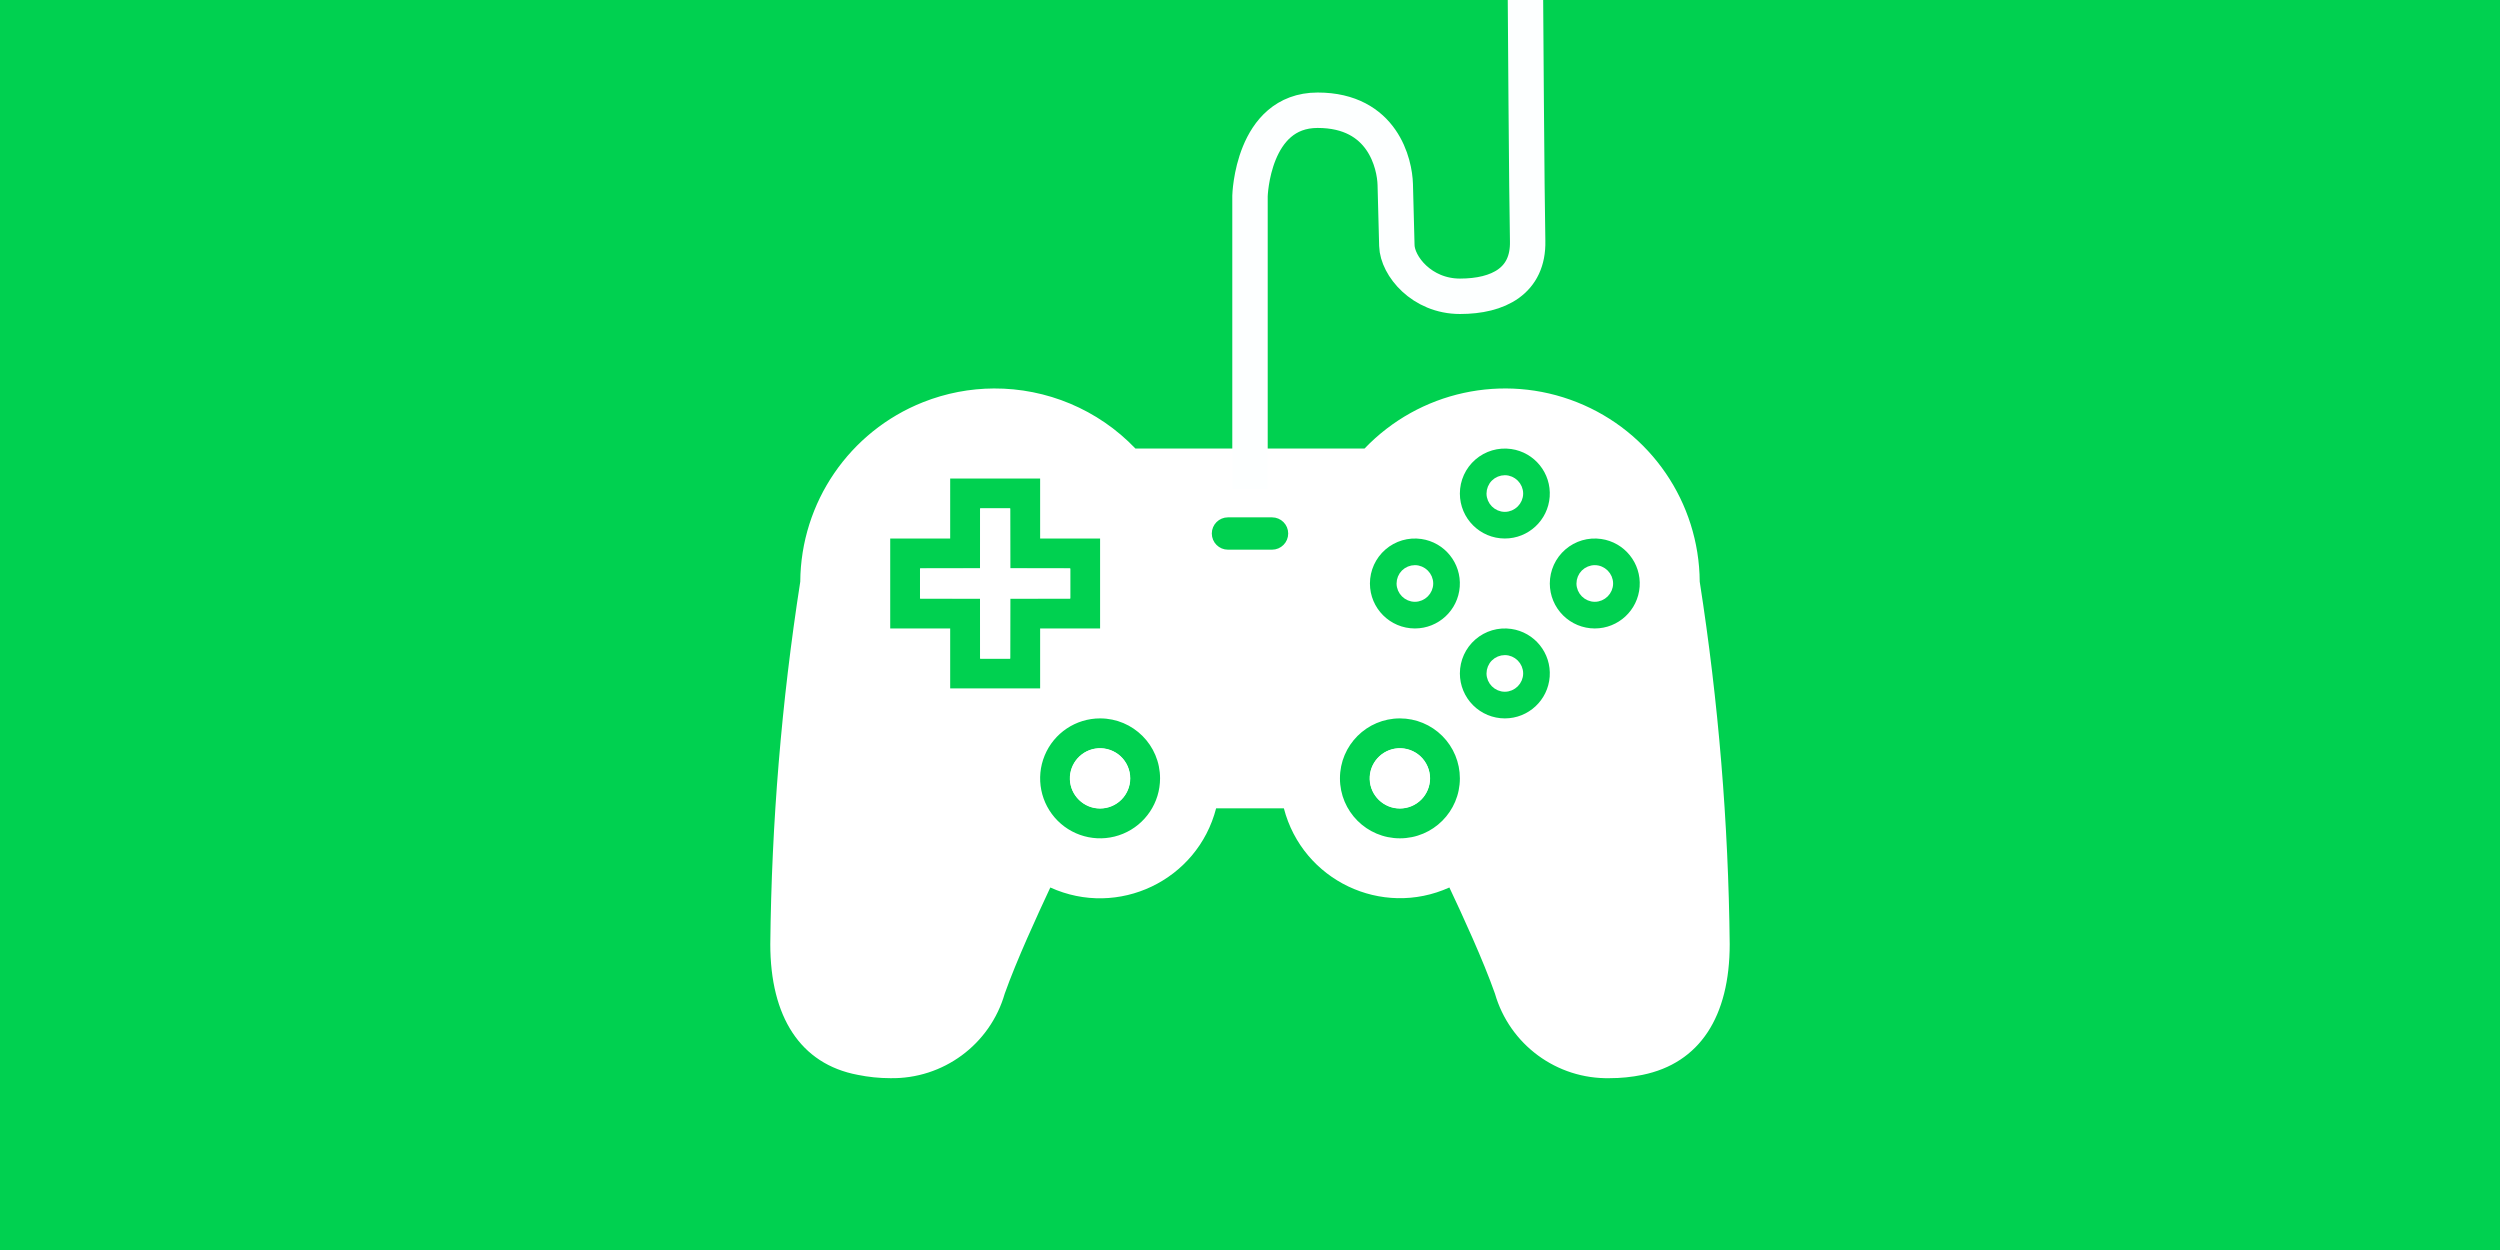
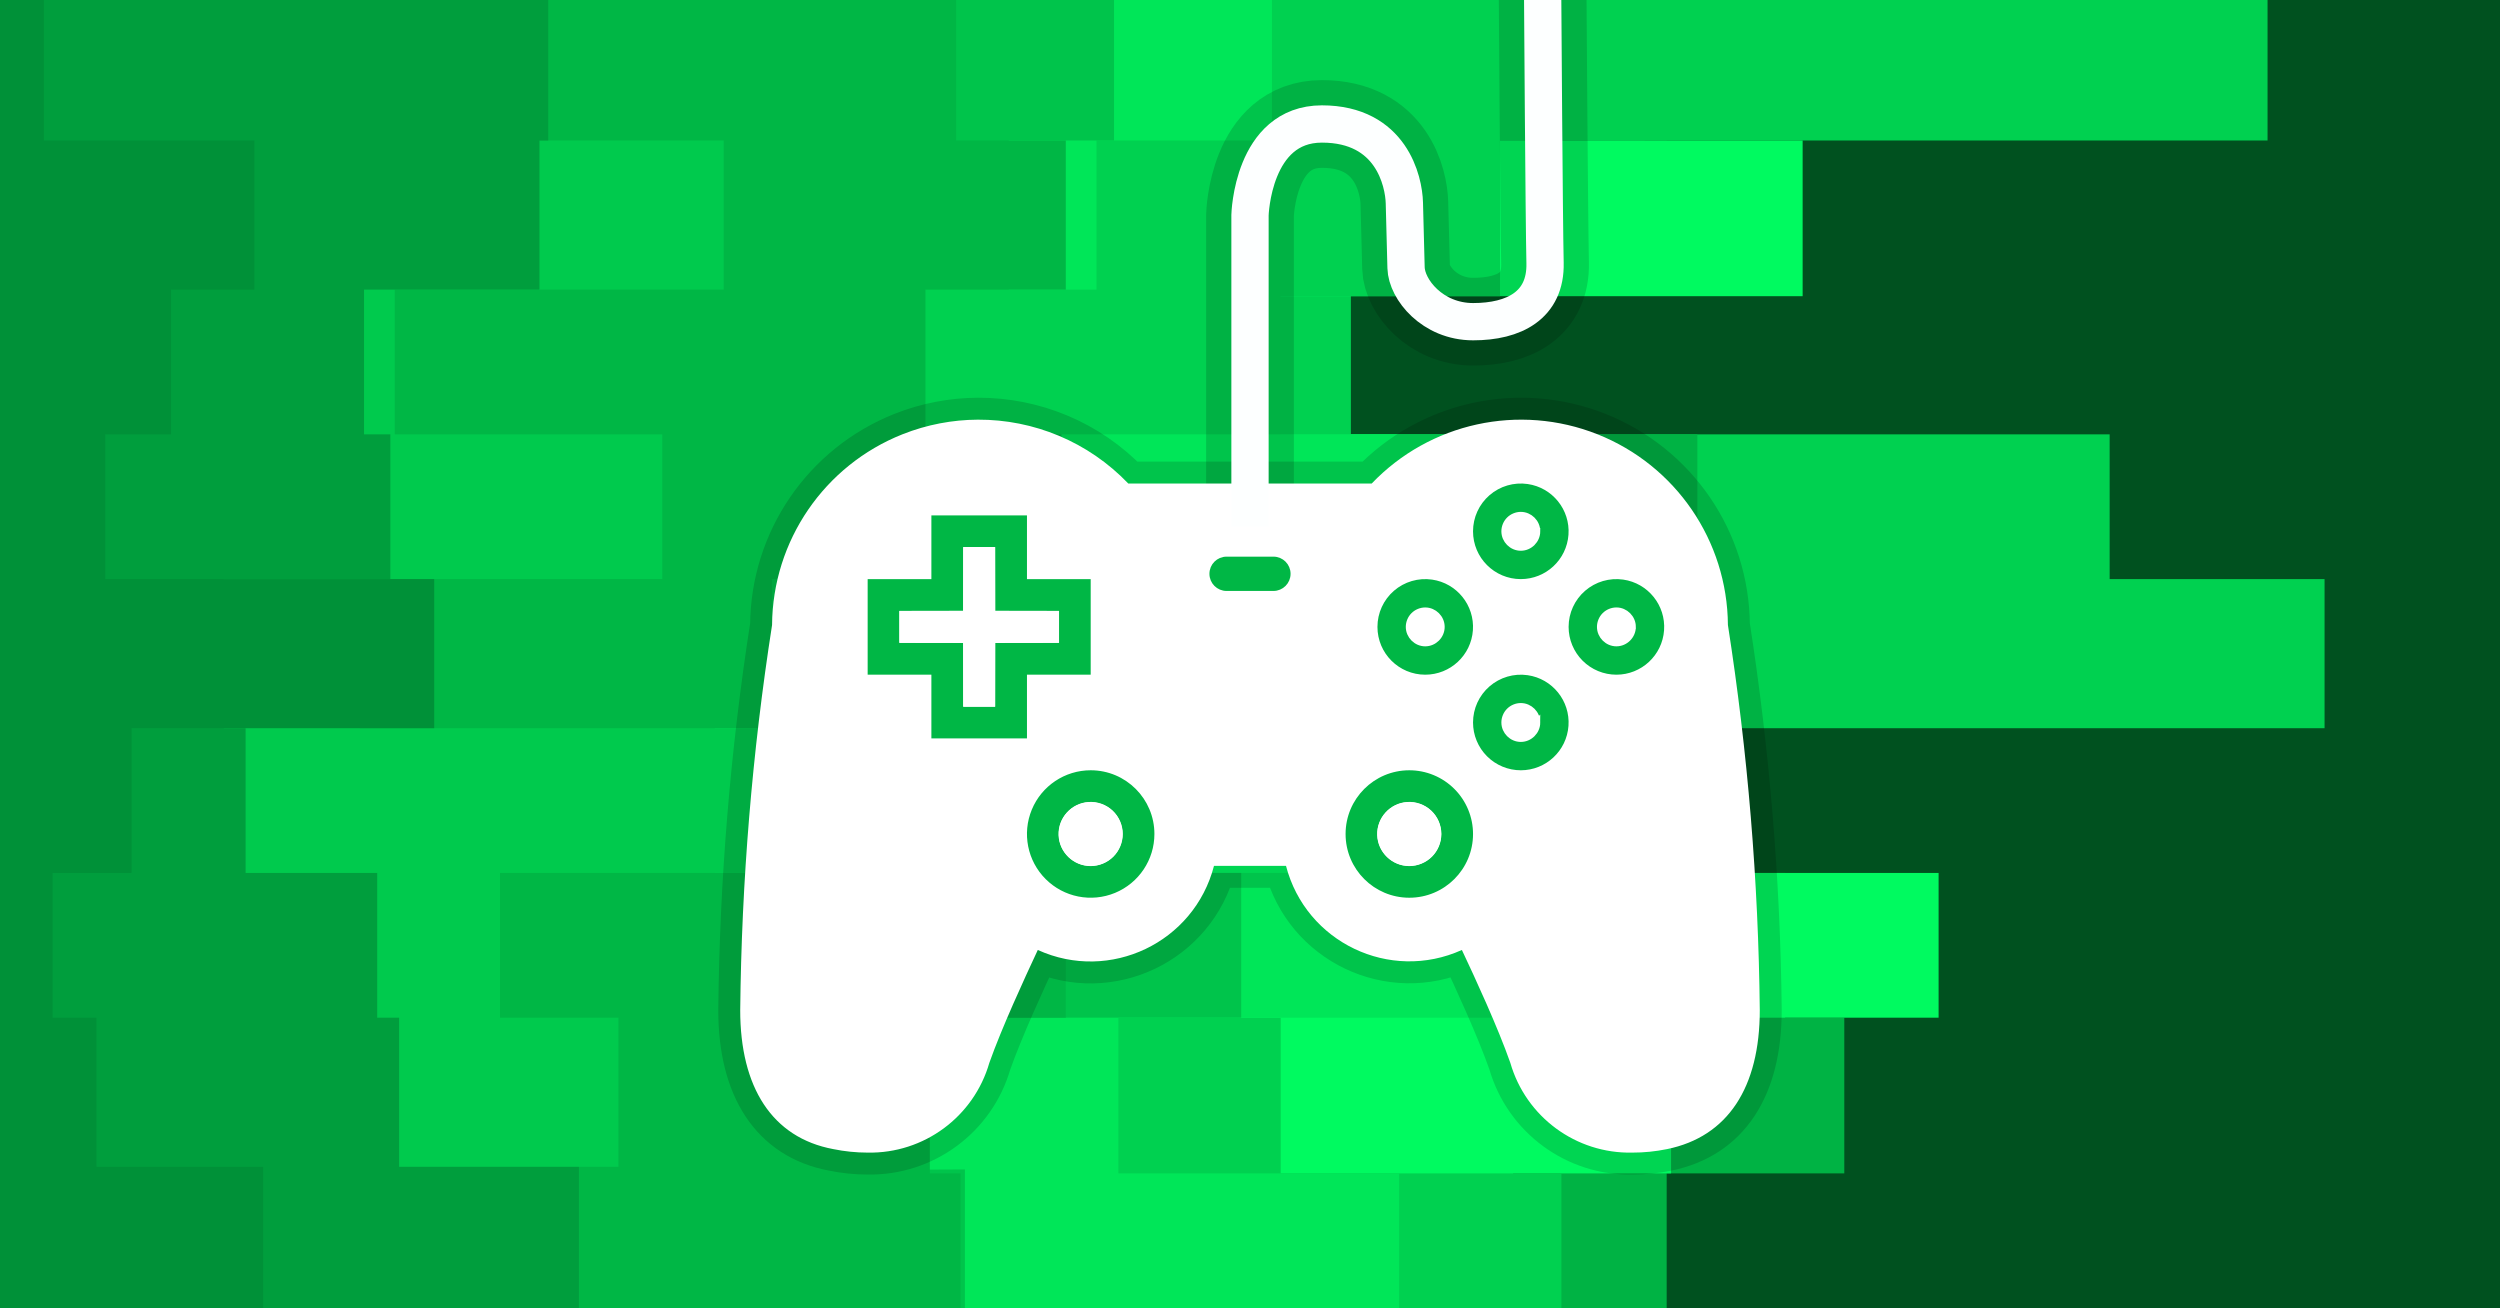
- <svg xmlns="http://www.w3.org/2000/svg" width="600" height="300" viewBox="0 0 600 300">
-   <g stroke-miterlimit="10" style="mix-blend-mode:normal;fill-rule:nonzero;stroke-linecap:butt;stroke-linejoin:miter;stroke-dasharray:none;stroke-dashoffset:0">
-     <path fill="#00511f" d="M0 300V0h600v300z" />
-     <rect fill="#00d150" width="600" height="300" />
-     <path fill="#fff" d="M272.512 107.655h54.973c13.145-13.743 33.31-18.144 50.985-11.125 17.675 7.019 29.328 24.055 29.463 43.072 4.489 28.787 6.894 57.861 7.196 86.995 0 17.413-7.196 28.565-20.939 31.372-2.581.529-5.209.795-7.844.792-12.725.268-24.037-8.06-27.559-20.291-2.806-7.987-7.843-18.926-10.937-25.474-16.266 7.356-35.236-1.715-39.72-18.995h-16.262c-4.476 17.324-23.506 26.408-39.792 18.995-3.094 6.62-8.132 17.559-10.938 25.474-3.515 12.205-14.788 20.526-27.487 20.291-2.61-.003-5.213-.268-7.77-.792-13.815-2.59-21.011-13.958-21.011-31.372.301-29.134 2.705-58.208 7.194-86.995.134-19.017 11.788-36.053 29.463-43.072 5.523-2.194 11.289-3.272 17.008-3.298 12.583-.058 24.939 4.974 33.976 14.423z" />
-     <path fill="none" stroke="#fdffff" stroke-width="8.5" d="M300 117.384V47.024s.541-20.567 16.237-20.567c15.696 0 18.497 12.946 18.624 17.828.128 4.882.255 9.764.383 14.646.128 4.882 5.954 12.178 15.155 12.178 9.201 0 16.461-3.677 16.237-13.26-.216-9.214-.541-60.382-.541-60.382" />
-     <g stroke-miterlimit="10">
-       <path fill="#00d150" d="M354.094 110.292c2.366-2.05 5.505-2.972 8.603-2.527 5.603.807 9.631 5.806 9.228 11.453-.404 5.647-5.101 10.022-10.763 10.024-5.961-0-10.792-4.832-10.793-10.793-0-3.13 1.359-6.106 3.725-8.157zm-126.05 4.56h21.587v14.39h14.391v21.587h-14.391v14.391h-21.587V150.828H213.652v-21.587h14.391zm136.715 3.599c0-1.987-1.61-3.598-3.597-3.599-.954-0-1.869.379-2.544 1.053-.675.675-1.054 1.59-1.054 2.544-0 1.987 1.61 3.598 3.597 3.599 1.987 0 3.598-1.61 3.599-3.597zm-129.519 3.595v14.391h-14.391v7.196h14.391v14.391h7.196v-14.391h14.391v-7.196h-14.391V122.045zm97.268 9.833c2.366-2.05 5.506-2.972 8.604-2.526 5.604.807 9.632 5.806 9.228 11.454-.404 5.647-5.103 10.022-10.764 10.023-5.96-0-10.792-4.832-10.793-10.793-0-3.131 1.359-6.107 3.725-8.157zm43.173 0c2.366-2.05 5.506-2.972 8.604-2.526 5.603.807 9.631 5.806 9.228 11.453-.404 5.647-5.101 10.022-10.763 10.024-2.863 0-5.608-1.137-7.633-3.161-2.024-2.024-3.162-4.769-3.162-7.632-0-3.131 1.359-6.107 3.725-8.157zm-32.506 8.155c-0-1.987-1.612-3.597-3.599-3.597-.954 0-1.869.38-2.544 1.054-.675.675-1.053 1.59-1.053 2.544.001 1.987 1.612 3.597 3.599 3.597 1.987-.001 3.597-1.612 3.597-3.599zm39.576-3.597c-.955-0-1.87.379-2.545 1.054-.675.675-1.054 1.59-1.054 2.545.001 1.987 1.611 3.597 3.598 3.597 1.987-0 3.597-1.611 3.597-3.597 0-1.987-1.61-3.598-3.597-3.598zm-28.655 17.029c2.365-2.05 5.504-2.972 8.603-2.527 5.603.807 9.631 5.806 9.228 11.453-.404 5.647-5.101 10.022-10.763 10.024-2.863-0-5.608-1.138-7.632-3.162-2.024-2.024-3.161-4.77-3.161-7.633 0-3.13 1.36-6.106 3.725-8.155zm10.664 8.157c0-1.987-1.61-3.598-3.597-3.599-.954-0-1.869.379-2.544 1.053-.675.675-1.054 1.59-1.054 2.544-0 1.987 1.61 3.598 3.597 3.599 1.987 0 3.598-1.61 3.599-3.597zm-114.033 19.676c2.228-5.378 7.476-8.883 13.297-8.883 7.948.001 14.39 6.444 14.39 14.391-0 5.821-3.507 11.068-8.884 13.296-5.378 2.227-11.568.996-15.683-3.12-4.116-4.116-5.347-10.306-3.119-15.684zm70.861 5.508c-0-7.948 6.443-14.391 14.391-14.391 3.817-0 7.477 1.516 10.176 4.215 2.699 2.699 4.215 6.359 4.215 10.176-0 7.948-6.443 14.391-14.391 14.391-7.948-0-14.391-6.443-14.391-14.391zm-52.653-5.26c-1.457-1.361-3.414-2.056-5.403-1.92-3.878.255-6.853 3.542-6.72 7.426.133 3.884 3.325 6.96 7.211 6.95 1.908 0 3.739-.758 5.088-2.108 1.349-1.349 2.108-3.18 2.108-5.088 0-1.994-.827-3.899-2.284-5.26zm71.955 0c-1.457-1.361-3.414-2.056-5.403-1.92-3.878.255-6.853 3.542-6.72 7.426.133 3.884 3.325 6.96 7.211 6.95 1.908 0 3.739-.758 5.088-2.108 1.349-1.349 2.108-3.18 2.108-5.088 0-1.994-.827-3.899-2.284-5.26z" />
-       <path fill="#fff" stroke="#fff" stroke-width="1.5" d="M386.396 140.035c-0 1.987-1.661 3.647-3.647 3.647-1.987 0-3.648-1.66-3.648-3.647-0-.955.393-1.905 1.068-2.58.675-.675 1.626-1.069 2.58-1.068 1.987.001 3.647 1.661 3.647 3.648z" data-paper-data="{&quot;noHover&quot;:false,&quot;origItem&quot;:[&quot;Path&quot;,{&quot;applyMatrix&quot;:true,&quot;segments&quot;:[[[357.74897,136.43652],[1.98674,0.00053],[-0.95452,-0.00025]],[[355.20399,137.49029],[0.67495,-0.67495],[-0.67494,0.67496]],[[354.15023,140.03527],[-0.00025,-0.95452],[0.00054,1.98675]],[[357.74833,143.63209],[-1.98675,0.00017],[1.98676,-0.00018]],[[361.34579,140.03463],[-0.00017,1.98674],[0.00018,-1.98675]]],&quot;closed&quot;:true,&quot;fillColor&quot;:[1,1,1],&quot;strokeWidth&quot;:9.34454}]}" />
-       <path fill="#fff" stroke="#fff" stroke-width="1.5" d="M364.809 118.45c-.001 1.987-1.662 3.647-3.649 3.647-1.987-0-3.647-1.662-3.647-3.649 0-.954.394-1.905 1.069-2.579.675-.675 1.625-1.068 2.58-1.068 1.987.001 3.647 1.662 3.647 3.649z" data-paper-data="{&quot;noHover&quot;:false,&quot;origItem&quot;:[&quot;Path&quot;,{&quot;applyMatrix&quot;:true,&quot;segments&quot;:[[[339.75865,118.44983],[0,0],[0.00049,-1.98698]],[[336.16182,114.85115],[1.98699,0.00054],[-0.95421,-0.00025]],[[333.61748,115.90429],[0.6749,-0.67457],[-0.67491,0.67456]],[[332.56309,118.44812],[0.00021,-0.95421],[-0.00045,1.98698]],[[336.16001,122.04671],[-1.98699,-0.00047],[1.98698,0.00047]],[[339.75864,118.44983],[-0.00051,1.98698],[0,0]]],&quot;closed&quot;:true,&quot;fillColor&quot;:[1,1,1],&quot;strokeWidth&quot;:9.34454}]}" />
-       <path fill="#fff" stroke="#fff" stroke-width="1.5" d="M343.223 140.033c0 1.987-1.66 3.648-3.647 3.649-1.987.001-3.648-1.66-3.649-3.647-0-.954.393-1.905 1.068-2.58.675-.675 1.625-1.069 2.579-1.069 1.987-0 3.648 1.66 3.649 3.647z" data-paper-data="{&quot;noHover&quot;:false,&quot;origItem&quot;:[&quot;Path&quot;,{&quot;applyMatrix&quot;:true,&quot;segments&quot;:[[[318.17325,140.0334],[0,0],[-0.00048,-1.98699]],[[314.57466,136.43648],[1.98699,-0.00045],[-0.95421,0.00021]],[[312.03083,137.49088],[0.67457,-0.6749],[-0.67457,0.6749]],[[310.9777,140.03523],[-0.00025,-0.95421],[0.00054,1.98698]],[[314.5764,143.63205],[-1.98699,0.00051],[1.98698,-0.00051]],[[318.17326,140.0334],[0.00048,1.98699],[0,0]]],&quot;closed&quot;:true,&quot;fillColor&quot;:[1,1,1],&quot;strokeWidth&quot;:9.34454}]}" />
-       <path fill="#fff" stroke="#fff" stroke-width="1.5" d="M364.809 161.622c-.001 1.987-1.662 3.647-3.649 3.647-1.987-0-3.647-1.662-3.647-3.649 0-.954.394-1.905 1.069-2.579.675-.675 1.625-1.068 2.58-1.068 1.987.001 3.647 1.662 3.647 3.649z" data-paper-data="{&quot;noHover&quot;:false,&quot;origItem&quot;:[&quot;Path&quot;,{&quot;applyMatrix&quot;:true,&quot;segments&quot;:[[[339.75865,161.62233],[0,0],[0.00049,-1.98699]],[[336.16182,158.02363],[1.98699,0.00053],[-0.95421,-0.00026]],[[333.61748,159.07678],[0.6749,-0.67456],[-0.67491,0.67455]],[[332.56309,161.6206],[0.00021,-0.95421],[-0.00045,1.98698]],[[336.16001,165.21919],[-1.98699,-0.00048],[1.98698,0.00047]],[[339.75864,161.62231],[-0.00051,1.98699],[0,0]]],&quot;closed&quot;:true,&quot;fillColor&quot;:[1,1,1],&quot;strokeWidth&quot;:9.34454}]}" />
-       <path fill="#fff" d="M340.923 181.51c1.457 1.361 2.3 3.302 2.3 5.296 0 1.908-.773 3.774-2.122 5.124-1.349 1.349-3.215 2.122-5.124 2.122-3.886.011-7.129-3.114-7.261-6.998-.133-3.884 2.889-7.223 6.766-7.478 1.989-.136 3.984.572 5.441 1.933z" data-paper-data="{&quot;noHover&quot;:false,&quot;origItem&quot;:[&quot;Path&quot;,{&quot;applyMatrix&quot;:true,&quot;segments&quot;:[[[315.88931,181.54666],[0,0],[-1.45728,-1.36107]],[[310.48593,179.62662],[1.98937,-0.13633],[-3.87765,0.25476]],[[303.7663,187.05271],[-0.13287,-3.88375],[0.13287,3.88375]],[[310.97772,194.00223],[-3.88601,0.01083],[1.90844,0.00004]],[[316.06591,191.8947],[-1.34946,1.34946],[1.34946,-1.34947]],[[318.17342,186.8065],[0.00004,1.90845],[0.00032,-1.99402]],[[315.88931,181.54665],[1.45729,1.36106],[0,0]]],&quot;closed&quot;:true,&quot;fillColor&quot;:[1,1,1],&quot;strokeWidth&quot;:9.34454}]}" />
-       <path fill="#fff" d="M268.968 181.51c1.457 1.361 2.3 3.302 2.3 5.296 0 1.908-.773 3.774-2.122 5.124-1.349 1.349-3.215 2.122-5.124 2.122-3.886.011-7.129-3.114-7.261-6.998-.133-3.884 2.889-7.223 6.766-7.478 1.989-.136 3.984.572 5.441 1.933z" data-paper-data="{&quot;noHover&quot;:false,&quot;origItem&quot;:[&quot;Path&quot;,{&quot;applyMatrix&quot;:true,&quot;segments&quot;:[[[243.93392,181.54665],[0,0],[-1.45728,-1.36107]],[[238.53054,179.62661],[1.98936,-0.13632],[-3.87766,0.25477]],[[231.81091,187.05271],[-0.13287,-3.88375],[0.13287,3.88375]],[[239.02232,194.00223],[-3.88601,0.01083],[1.90844,0.00004]],[[244.11051,191.89471],[-1.34946,1.34946],[1.34945,-1.34947]],[[246.21802,186.8065],[0.00005,1.90845],[0.00032,-1.99402]],[[243.93391,181.54666],[1.45729,1.36106],[0,0]]],&quot;closed&quot;:true,&quot;fillColor&quot;:[1,1,1],&quot;strokeWidth&quot;:9.34454}]}" />
-       <path fill="#fff" d="m242.445 121.996.026 14.405 14.405.026v7.215l-14.405.026-.026 14.405h-7.215l-.026-14.405-14.405-.026v-7.215l14.405-.026.026-14.405z" data-paper-data="{&quot;noHover&quot;:false,&quot;origItem&quot;:[&quot;Path&quot;,{&quot;applyMatrix&quot;:true,&quot;segments&quot;:[[210.23947,122.04511],[210.23947,136.43653],[195.84803,136.43653],[195.84803,143.63225],[210.23947,143.63225],[210.23947,158.02368],[217.43518,158.02368],[217.43518,143.63225],[231.82661,143.63225],[231.82661,136.43653],[217.43518,136.43653],[217.43518,122.04511]],&quot;closed&quot;:true,&quot;fillColor&quot;:[1,1,1],&quot;strokeWidth&quot;:9.34454}]}" />
-       <path fill="#00d150" stroke="#00d150" d="M308.667 128.043c0 1.867-1.513 3.38-3.379 3.38h-10.575c-1.867 0-3.38-1.513-3.38-3.38 0-1.866 1.513-3.379 3.38-3.379h10.575c1.867 0 3.379 1.513 3.379 3.379z" />
+ <svg xmlns="http://www.w3.org/2000/svg" version="1.1" width="570" height="298" viewBox="0,0,570,298">
+   <g transform="translate(45,-30.98373)">
+     <g data-paper-data="{&quot;isPaintingLayer&quot;:true}" fill-rule="nonzero" stroke-linecap="butt" stroke-linejoin="miter" stroke-dasharray="" stroke-dashoffset="0" style="mix-blend-mode: normal">
+       <g stroke="none" stroke-width="1" stroke-miterlimit="10">
+         <path d="M-45,330.016v-300h570v300z" fill="#00511f" />
+         <path d="M362,30.016h110v33h-167v34h-42v33h173v33h49v34h-253v33h-4v33h16v34h82v33h-371v-33v0v-34v0v-33v0v-33v0v-34v0v-33v0v-33v0v-34v0v-33v0z" fill="#00d150" />
+         <path d="M375,30.016h-79v33h34v34h-104v33h116v33h-91v34h53v33h58v33h13.5v35.5h-40.5v31.5h-380v-33v0v-34v0v-33v0v-33v0v-34v0v-33v0v-33v0v-34v0v-33v0z" fill="#00b344" />
+         <path d="M251,30.016h14v33h101v35.5h-161v31.5h97v33h-39v34h25v33h109v33h-61v35.5h-36v31.5h-345v-33v0v-34v0v-33v0v-33v0v-34v0v-33v0v-33v0v-34v0v-33v0z" fill="#00fa60" />
+         <path d="M302,30.016h33v33h-38v35.5h-50v31.5h44v33h-127v34h35v33h-41v33h89v35.5h64v31.5h-356v-33v0v-34v0v-33v0v-33v0v-34v0v-33v0v-33v0v-34v0v-33v0z" fill="#00d150" />
+         <path d="M175,30.016h70v33h-40v34h-50v33h142v33h-187v34h50v33h135v33h-85v35.5h64v31.5h-319v-33v0v-34v0v-33v0v-33v0v-34v0v-33v0v-33v0v-34v0v-33v0z" fill="#00e658" />
+         <path d="M154,30.016h55v33h-24v34h-55v33h-40v33h158v34h-145v33h135v33h-147v35l84,-0.4v32.4h-220v-33v0v-34v0v-33v0v-33v0v-34v0v-33v0v-33v0v-34v0v-33v0z" fill="#00c44b" />
+         <path d="M137,30.016h36v33h25v34h-32v33h31v33h-66v34h-13v33h80v33h-31v35.5h7v31.5h-219v-33v0v-34v0v-33v0v-33v0v-34v0v-33v0v-33v0v-34v0v-33v0z" fill="#00b745" />
+         <path d="M30,30.016h-5v33h95v34h-75v33h61v33h-69v34h112v33h-80v33h27v34h-9v33h-132v-33v0v-34v0v-33v0v-33v0v-34v0v-33v0v-33v0v-34v0v-33v0z" fill="#00ca4d" />
+         <path d="M54,30.016h26v33h-2v34h-40v33h6v33h-38v34h5v33h30v33h5v34h41v33h-132v-33v0v-34v0v-33v0v-33v0v-34v0v-33v0v-33v0v-34v0v-33v0z" fill="#009e3d" />
+         <path d="M-42,30.016h7v33h48v34h-19v33h-15v33h75v34h-69v33h-18v33h10v34h38v33h-60v-33v0v-34v0v-33v0v-33v0v-34v0v-33v0v-33v0v-34v0v-33v0z" fill="#009138" />
+       </g>
+       <g>
+         <path d="M212.849,141.827c0,0 0.039,-0.6 0.891,-0.6c5.13,0 54.008,0 54.008,0c13.27,-13.875 33.629,-18.317 51.472,-11.231c17.844,7.086 29.609,24.286 29.744,43.485c4.532,29.063 6.96,58.415 7.265,87.827c0,17.58 -7.264,28.839 -21.139,31.672c-2.605,0.534 -5.259,0.803 -7.919,0.8c-12.847,0.271 -24.267,-8.137 -27.822,-20.485c-2.833,-8.063 -7.918,-19.107 -11.041,-25.718c-16.422,7.426 -35.573,-1.731 -40.1,-19.177h-16.418c-4.519,17.49 -23.731,26.66 -40.172,19.177c-3.124,6.683 -8.21,17.727 -11.043,25.718c-3.549,12.321 -14.93,20.723 -27.75,20.485c-2.635,-0.003 -5.263,-0.271 -7.844,-0.8c-13.948,-2.615 -21.212,-14.092 -21.212,-31.672c0.304,-29.412 2.731,-58.765 7.263,-87.827c0.136,-19.199 11.901,-36.398 29.744,-43.484c5.576,-2.215 11.397,-3.303 17.171,-3.33c12.703,-0.059 25.178,5.022 34.301,14.561z" fill="none" stroke-opacity="0.149" stroke="#000000" stroke-width="10" stroke-miterlimit="10" />
+         <path d="M240,151.049v-71.034c0,0 0.546,-20.764 16.392,-20.764c15.846,0 18.674,13.07 18.802,17.998c0.129,4.929 0.258,9.858 0.386,14.786c0.129,4.929 6.01,12.294 15.3,12.294c9.289,0 16.619,-3.712 16.392,-13.387c-0.218,-9.303 -0.546,-60.96 -0.546,-60.96" fill="none" stroke-opacity="0.149" stroke="#000000" stroke-width="20" stroke-miterlimit="4" />
+         <path d="M212.249,141.227h55.499c13.27,-13.875 33.629,-18.317 51.472,-11.231c17.844,7.086 29.609,24.286 29.744,43.485c4.532,29.063 6.96,58.415 7.265,87.827c0,17.58 -7.264,28.839 -21.139,31.672c-2.605,0.534 -5.259,0.803 -7.919,0.8c-12.847,0.271 -24.267,-8.137 -27.822,-20.485c-2.833,-8.063 -7.918,-19.107 -11.041,-25.718c-16.422,7.426 -35.573,-1.731 -40.1,-19.177h-16.418c-4.519,17.49 -23.731,26.66 -40.172,19.177c-3.124,6.683 -8.21,17.727 -11.043,25.718c-3.549,12.321 -14.93,20.723 -27.75,20.485c-2.635,-0.003 -5.263,-0.271 -7.844,-0.8c-13.948,-2.615 -21.212,-14.092 -21.212,-31.672c0.304,-29.412 2.731,-58.765 7.263,-87.827c0.136,-19.199 11.901,-36.398 29.744,-43.484c5.576,-2.215 11.397,-3.303 17.171,-3.33c12.703,-0.059 25.178,5.022 34.301,14.561z" fill="#ffffff" stroke="none" stroke-width="9.345" stroke-miterlimit="10" />
+         <path d="M240,151.049v-71.034c0,0 0.546,-20.764 16.392,-20.764c15.846,0 18.674,13.07 18.802,17.998c0.129,4.929 0.258,9.858 0.386,14.786c0.129,4.929 6.01,12.294 15.3,12.294c9.289,0 16.619,-3.712 16.392,-13.387c-0.218,-9.303 -0.546,-60.96 -0.546,-60.96" fill="none" stroke="#fdffff" stroke-width="8.5" stroke-miterlimit="4" />
+         <path d="M294.611,143.889c2.388,-2.07 5.557,-3.001 8.685,-2.551c5.657,0.815 9.723,5.861 9.316,11.562c-0.407,5.701 -5.15,10.118 -10.866,10.12c-6.018,-0 -10.896,-4.878 -10.896,-10.896c-0,-3.16 1.372,-6.165 3.76,-8.235zM167.355,148.492h21.794v14.527h14.529v21.794h-14.529v14.529h-21.794v-14.529h-14.529v-21.794h14.529zM305.378,152.125c0.001,-2.006 -1.625,-3.633 -3.631,-3.633c-0.963,-0 -1.887,0.382 -2.569,1.063c-0.681,0.681 -1.064,1.605 -1.064,2.568c-0,2.006 1.625,3.633 3.631,3.633c2.006,0 3.633,-1.625 3.633,-3.631zM174.62,155.755v14.529h-14.529v7.265h14.529v14.529h7.265v-14.529h14.529v-7.265h-14.529v-14.529zM272.818,165.682c2.389,-2.07 5.558,-3 8.687,-2.551c5.657,0.815 9.724,5.862 9.316,11.563c-0.408,5.701 -5.152,10.118 -10.867,10.119c-6.018,-0 -10.896,-4.878 -10.896,-10.896c-0,-3.161 1.372,-6.166 3.761,-8.235zM316.404,165.682c2.389,-2.07 5.558,-3 8.687,-2.551c5.657,0.815 9.723,5.861 9.316,11.562c-0.407,5.701 -5.15,10.118 -10.866,10.12c-2.89,0 -5.662,-1.147 -7.706,-3.191c-2.044,-2.043 -3.192,-4.815 -3.192,-7.705c-0,-3.161 1.372,-6.166 3.761,-8.235zM283.586,173.915c-0,-2.006 -1.627,-3.632 -3.633,-3.631c-0.963,0 -1.887,0.383 -2.568,1.064c-0.681,0.681 -1.063,1.605 -1.063,2.569c0.001,2.006 1.627,3.632 3.633,3.631c2.006,-0.001 3.632,-1.627 3.631,-3.633zM323.541,170.284c-0.964,-0 -1.888,0.382 -2.569,1.064c-0.681,0.681 -1.064,1.606 -1.064,2.569c0.001,2.006 1.627,3.631 3.633,3.631c2.006,-0 3.632,-1.626 3.632,-3.632c0,-2.006 -1.625,-3.632 -3.631,-3.633zM294.612,187.476c2.388,-2.069 5.557,-3 8.685,-2.551c5.657,0.815 9.723,5.861 9.316,11.562c-0.407,5.701 -5.15,10.118 -10.866,10.12c-2.89,-0 -5.662,-1.148 -7.705,-3.192c-2.043,-2.044 -3.191,-4.816 -3.191,-7.706c0.001,-3.16 1.373,-6.164 3.761,-8.233zM305.378,195.711c0.001,-2.006 -1.625,-3.633 -3.631,-3.633c-0.963,-0 -1.887,0.382 -2.569,1.063c-0.681,0.681 -1.064,1.605 -1.064,2.568c-0,2.006 1.625,3.633 3.631,3.633c2.006,0 3.633,-1.625 3.633,-3.631zM190.254,215.574c2.249,-5.429 7.547,-8.968 13.424,-8.968c8.024,0.001 14.528,6.506 14.527,14.529c-0,5.876 -3.54,11.174 -8.969,13.423c-5.429,2.249 -11.678,1.005 -15.833,-3.15c-4.155,-4.156 -5.398,-10.405 -3.148,-15.834zM261.793,221.136c-0,-8.024 6.505,-14.529 14.529,-14.529c3.853,-0 7.549,1.531 10.274,4.255c2.725,2.725 4.255,6.42 4.255,10.274c-0,8.024 -6.505,14.529 -14.529,14.529c-8.024,-0 -14.529,-6.505 -14.529,-14.529zM208.637,215.826c-1.471,-1.374 -3.447,-2.076 -5.455,-1.938c-3.915,0.257 -6.918,3.576 -6.784,7.497c0.134,3.921 3.357,7.027 7.28,7.016c1.927,0 3.775,-0.765 5.137,-2.128c1.362,-1.362 2.128,-3.21 2.128,-5.137c0,-2.013 -0.835,-3.936 -2.306,-5.31zM281.281,215.826c-1.471,-1.374 -3.447,-2.076 -5.455,-1.938c-3.915,0.257 -6.918,3.576 -6.784,7.497c0.134,3.921 3.357,7.027 7.28,7.016c1.927,0 3.775,-0.765 5.137,-2.128c1.362,-1.362 2.128,-3.21 2.128,-5.137c0,-2.013 -0.835,-3.936 -2.306,-5.31z" fill="#00b745" stroke="none" stroke-width="9.345" stroke-miterlimit="10" />
+         <path d="M327.222,173.916c-0,2.006 -1.677,3.682 -3.682,3.682c-2.006,0 -3.682,-1.676 -3.683,-3.682c-0,-0.964 0.397,-1.924 1.079,-2.605c0.681,-0.681 1.641,-1.079 2.605,-1.079c2.006,0.001 3.682,1.677 3.682,3.683z" data-paper-data="{&quot;noHover&quot;:false,&quot;origItem&quot;:[&quot;Path&quot;,{&quot;applyMatrix&quot;:true,&quot;segments&quot;:[[[357.74897,136.43652],[1.98674,0.00053],[-0.95452,-0.00025]],[[355.20399,137.49029],[0.67495,-0.67495],[-0.67494,0.67496]],[[354.15023,140.03527],[-0.00025,-0.95452],[0.00054,1.98675]],[[357.74833,143.63209],[-1.98675,0.00017],[1.98676,-0.00018]],[[361.34579,140.03463],[-0.00017,1.98674],[0.00018,-1.98675]]],&quot;closed&quot;:true,&quot;fillColor&quot;:[1,1,1],&quot;strokeWidth&quot;:9.34454}]}" fill="#ffffff" stroke="#ffffff" stroke-width="1.5" stroke-miterlimit="10" />
+         <path d="M305.429,152.125c-0.001,2.006 -1.678,3.682 -3.684,3.682c-2.006,-0 -3.682,-1.678 -3.682,-3.684c0,-0.963 0.398,-1.923 1.079,-2.604c0.681,-0.681 1.641,-1.078 2.604,-1.078c2.006,0.001 3.682,1.678 3.682,3.684z" data-paper-data="{&quot;noHover&quot;:false,&quot;origItem&quot;:[&quot;Path&quot;,{&quot;applyMatrix&quot;:true,&quot;segments&quot;:[[[339.75865,118.44983],[0,0],[0.00049,-1.98698]],[[336.16182,114.85115],[1.98699,0.00054],[-0.95421,-0.00025]],[[333.61748,115.90429],[0.6749,-0.67457],[-0.67491,0.67456]],[[332.56309,118.44812],[0.00021,-0.95421],[-0.00045,1.98698]],[[336.16001,122.04671],[-1.98699,-0.00047],[1.98698,0.00047]],[[339.75864,118.44983],[-0.00051,1.98698],[0,0]]],&quot;closed&quot;:true,&quot;fillColor&quot;:[1,1,1],&quot;strokeWidth&quot;:9.34454}]}" fill="#ffffff" stroke="#ffffff" stroke-width="1.5" stroke-miterlimit="10" />
+         <path d="M283.637,173.915c0,2.006 -1.676,3.683 -3.682,3.684c-2.006,0.001 -3.683,-1.676 -3.684,-3.682c-0,-0.963 0.397,-1.923 1.078,-2.604c0.681,-0.681 1.641,-1.079 2.604,-1.079c2.006,-0 3.683,1.676 3.684,3.682z" data-paper-data="{&quot;noHover&quot;:false,&quot;origItem&quot;:[&quot;Path&quot;,{&quot;applyMatrix&quot;:true,&quot;segments&quot;:[[[318.17325,140.0334],[0,0],[-0.00048,-1.98699]],[[314.57466,136.43648],[1.98699,-0.00045],[-0.95421,0.00021]],[[312.03083,137.49088],[0.67457,-0.6749],[-0.67457,0.6749]],[[310.9777,140.03523],[-0.00025,-0.95421],[0.00054,1.98698]],[[314.5764,143.63205],[-1.98699,0.00051],[1.98698,-0.00051]],[[318.17326,140.0334],[0.00048,1.98699],[0,0]]],&quot;closed&quot;:true,&quot;fillColor&quot;:[1,1,1],&quot;strokeWidth&quot;:9.34454}]}" fill="#ffffff" stroke="#ffffff" stroke-width="1.5" stroke-miterlimit="10" />
+         <path d="M305.429,195.711c-0.001,2.006 -1.678,3.682 -3.684,3.682c-2.006,-0 -3.682,-1.678 -3.682,-3.683c0,-0.963 0.398,-1.923 1.079,-2.604c0.681,-0.681 1.641,-1.078 2.604,-1.078c2.006,0.001 3.682,1.678 3.682,3.684z" data-paper-data="{&quot;noHover&quot;:false,&quot;origItem&quot;:[&quot;Path&quot;,{&quot;applyMatrix&quot;:true,&quot;segments&quot;:[[[339.75865,161.62233],[0,0],[0.00049,-1.98699]],[[336.16182,158.02363],[1.98699,0.00053],[-0.95421,-0.00026]],[[333.61748,159.07678],[0.6749,-0.67456],[-0.67491,0.67455]],[[332.56309,161.6206],[0.00021,-0.95421],[-0.00045,1.98698]],[[336.16001,165.21919],[-1.98699,-0.00048],[1.98698,0.00047]],[[339.75864,161.62231],[-0.00051,1.98699],[0,0]]],&quot;closed&quot;:true,&quot;fillColor&quot;:[1,1,1],&quot;strokeWidth&quot;:9.34454}]}" fill="#ffffff" stroke="#ffffff" stroke-width="1.5" stroke-miterlimit="10" />
+         <path d="M281.315,215.789c1.471,1.374 2.322,3.334 2.322,5.347c0,1.927 -0.78,3.81 -2.142,5.173c-1.362,1.362 -3.246,2.143 -5.173,2.143c-3.923,0.011 -7.197,-3.144 -7.331,-7.065c-0.134,-3.921 2.916,-7.292 6.831,-7.549c2.008,-0.138 4.022,0.578 5.493,1.952z" data-paper-data="{&quot;noHover&quot;:false,&quot;origItem&quot;:[&quot;Path&quot;,{&quot;applyMatrix&quot;:true,&quot;segments&quot;:[[[315.88931,181.54666],[0,0],[-1.45728,-1.36107]],[[310.48593,179.62662],[1.98937,-0.13633],[-3.87765,0.25476]],[[303.7663,187.05271],[-0.13287,-3.88375],[0.13287,3.88375]],[[310.97772,194.00223],[-3.88601,0.01083],[1.90844,0.00004]],[[316.06591,191.8947],[-1.34946,1.34946],[1.34946,-1.34947]],[[318.17342,186.8065],[0.00004,1.90845],[0.00032,-1.99402]],[[315.88931,181.54665],[1.45729,1.36106],[0,0]]],&quot;closed&quot;:true,&quot;fillColor&quot;:[1,1,1],&quot;strokeWidth&quot;:9.34454}]}" fill="#ffffff" stroke="none" stroke-width="4.672" stroke-miterlimit="10" />
+         <path d="M208.671,215.789c1.471,1.374 2.322,3.334 2.322,5.347c0,1.927 -0.78,3.81 -2.142,5.173c-1.362,1.362 -3.246,2.143 -5.173,2.143c-3.923,0.011 -7.197,-3.144 -7.331,-7.065c-0.134,-3.921 2.916,-7.292 6.831,-7.549c2.008,-0.138 4.022,0.578 5.493,1.952z" data-paper-data="{&quot;noHover&quot;:false,&quot;origItem&quot;:[&quot;Path&quot;,{&quot;applyMatrix&quot;:true,&quot;segments&quot;:[[[243.93392,181.54665],[0,0],[-1.45728,-1.36107]],[[238.53054,179.62661],[1.98936,-0.13632],[-3.87766,0.25477]],[[231.81091,187.05271],[-0.13287,-3.88375],[0.13287,3.88375]],[[239.02232,194.00223],[-3.88601,0.01083],[1.90844,0.00004]],[[244.11051,191.89471],[-1.34946,1.34946],[1.34945,-1.34947]],[[246.21802,186.8065],[0.00005,1.90845],[0.00032,-1.99402]],[[243.93391,181.54666],[1.45729,1.36106],[0,0]]],&quot;closed&quot;:true,&quot;fillColor&quot;:[1,1,1],&quot;strokeWidth&quot;:9.34454}]}" fill="#ffffff" stroke="none" stroke-width="4.672" stroke-miterlimit="10" />
+         <path d="M181.894,155.705l0.026,14.543l14.543,0.026v7.284l-14.543,0.026l-0.026,14.543h-7.284l-0.026,-14.543l-14.543,-0.026v-7.284l14.543,-0.026l0.026,-14.543z" data-paper-data="{&quot;noHover&quot;:false,&quot;origItem&quot;:[&quot;Path&quot;,{&quot;applyMatrix&quot;:true,&quot;segments&quot;:[[210.23947,122.04511],[210.23947,136.43653],[195.84803,136.43653],[195.84803,143.63225],[210.23947,143.63225],[210.23947,158.02368],[217.43518,158.02368],[217.43518,143.63225],[231.82661,143.63225],[231.82661,136.43653],[217.43518,136.43653],[217.43518,122.04511]],&quot;closed&quot;:true,&quot;fillColor&quot;:[1,1,1],&quot;strokeWidth&quot;:9.34454}]}" fill="#ffffff" stroke="none" stroke-width="4.672" stroke-miterlimit="10" />
+         <path d="M248.75,161.81c0,1.884 -1.527,3.412 -3.412,3.412h-10.676c-1.884,0 -3.412,-1.528 -3.412,-3.412v0c0,-1.884 1.528,-3.412 3.412,-3.412h10.676c1.884,0 3.412,1.528 3.412,3.412z" fill="#00b745" stroke="#00b745" stroke-width="1" stroke-miterlimit="10" />
+       </g>
    </g>
  </g>
</svg>
